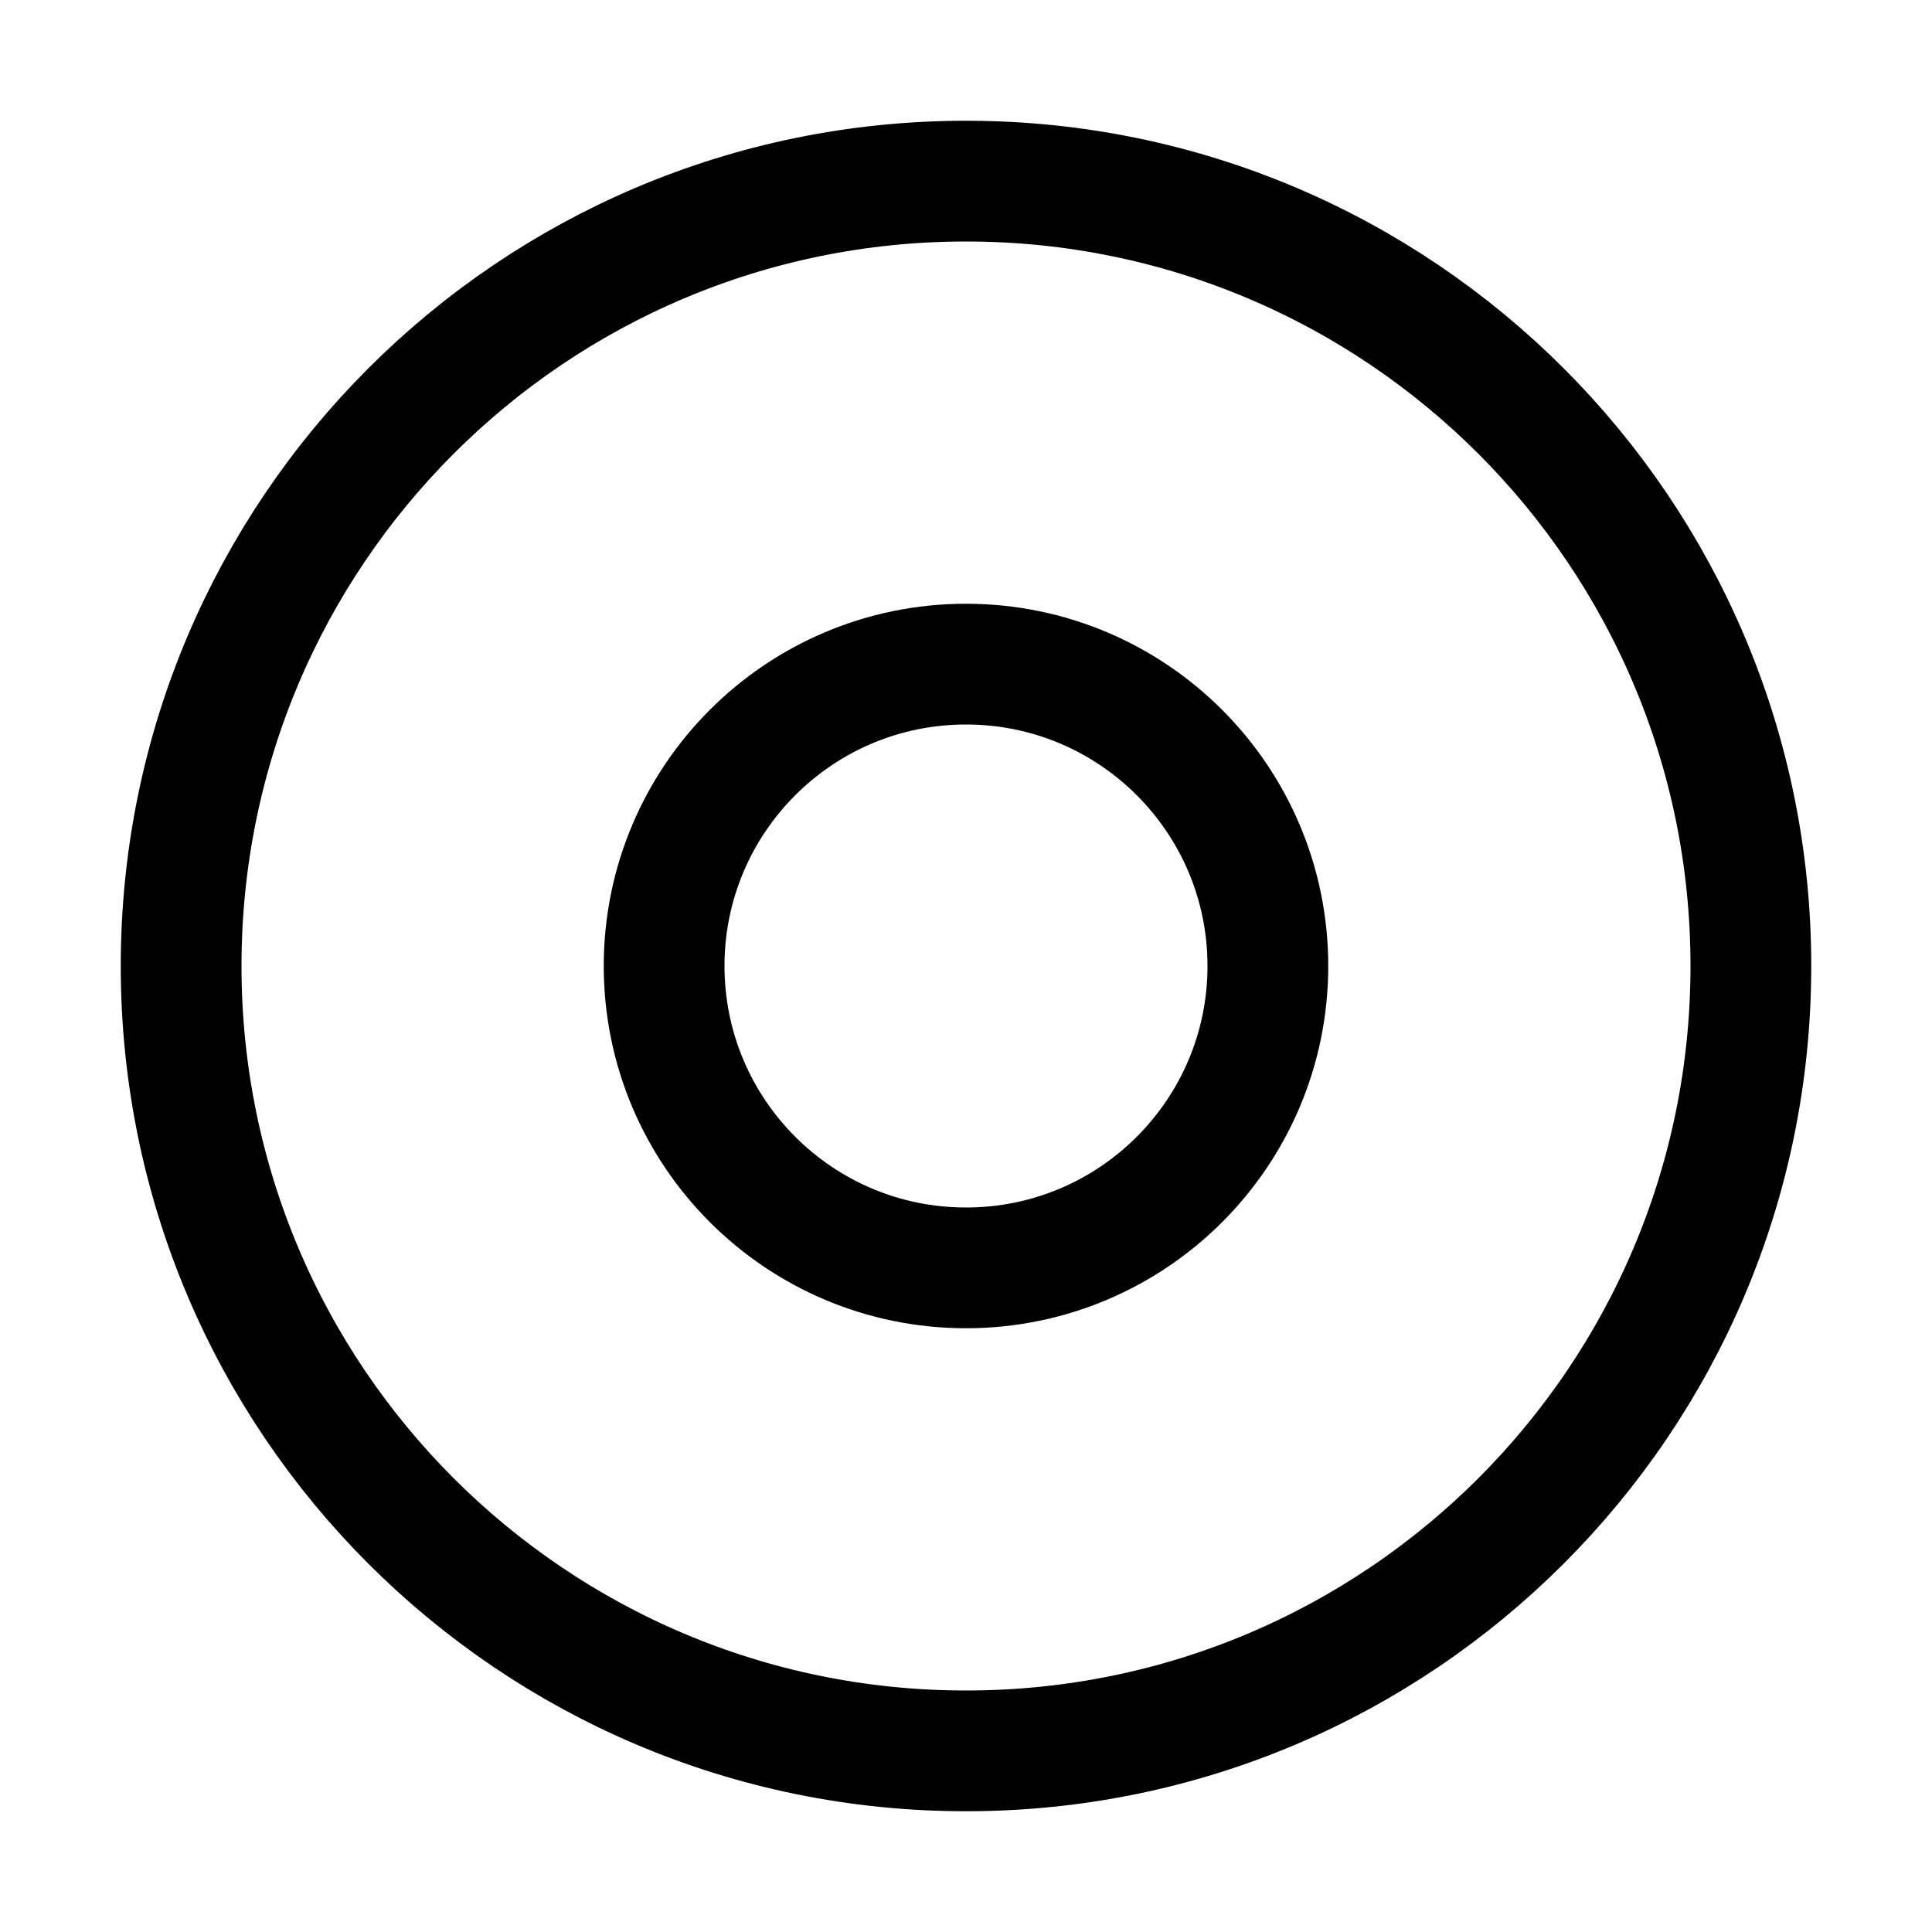
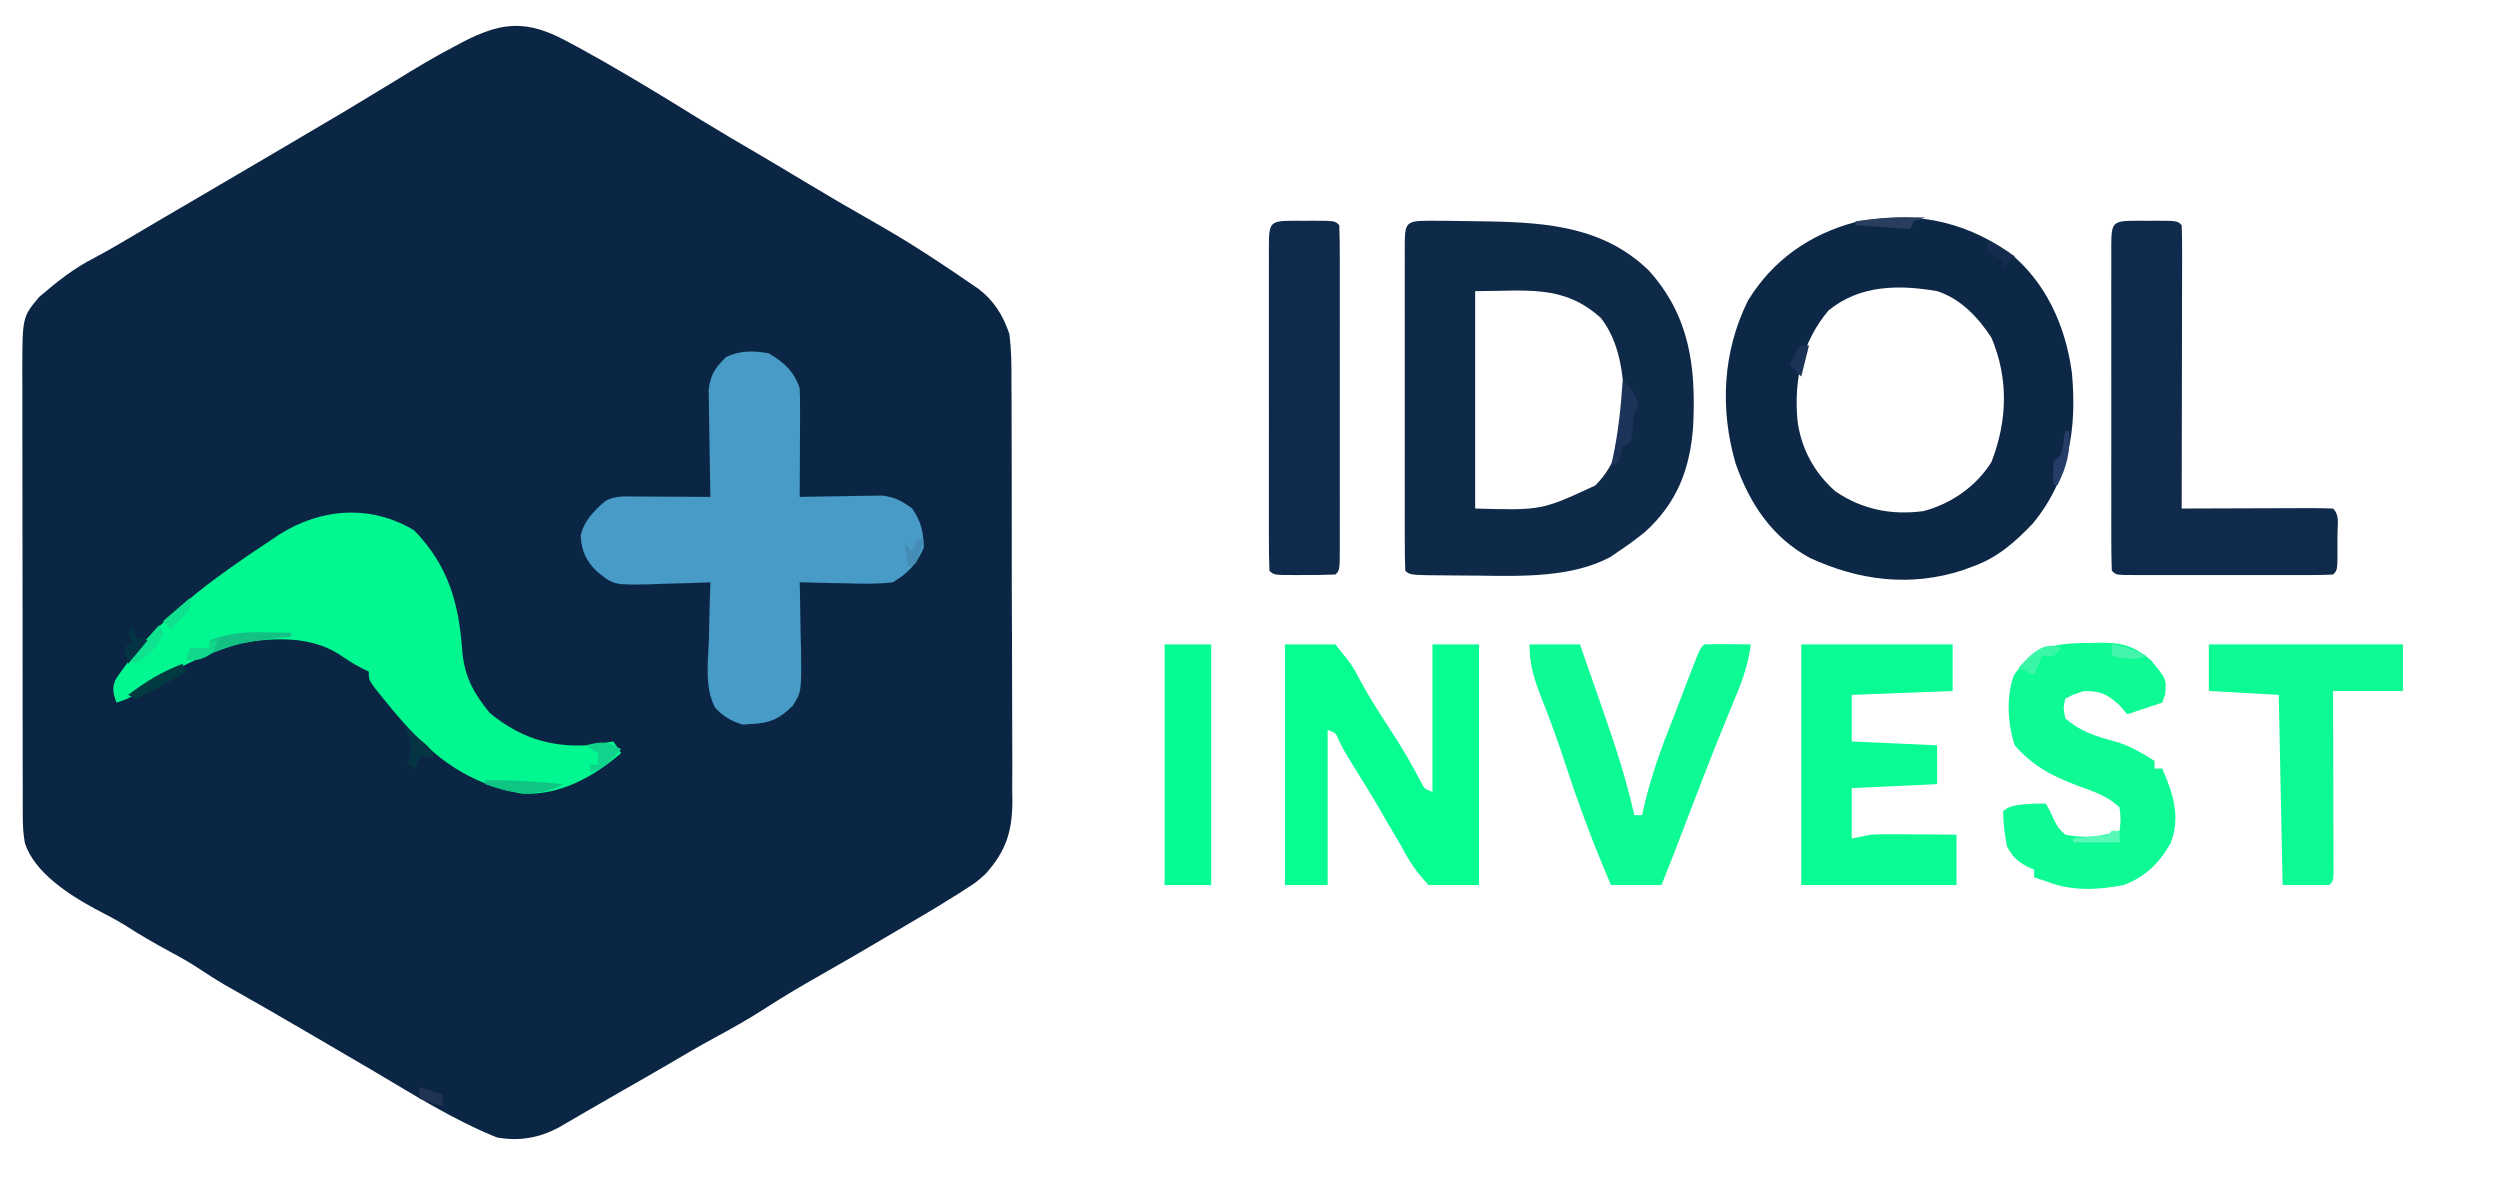
- <svg xmlns="http://www.w3.org/2000/svg" width="32" height="32" viewBox="0 0 32 32" fill="none">
-   <circle cx="16" cy="16" r="13" stroke="currentColor" stroke-width="2" />
-   <circle cx="16" cy="16" r="5" stroke="currentColor" stroke-width="2" />
+ <svg xmlns="http://www.w3.org/2000/svg" version="1.1" width="644" height="306">
+   <path d="M0 0 C3.548 1.772 7.012 3.679 10.461 5.635 C11.178 6.042 11.895 6.448 12.634 6.867 C20.897 11.589 29.004 16.564 37.094 21.577 C41.701 24.393 46.357 27.122 51.017 29.85 C55.747 32.621 60.455 35.427 65.148 38.26 C70.028 41.204 74.942 44.074 79.898 46.885 C84.831 49.688 89.707 52.538 94.461 55.635 C95.43 56.265 96.4 56.894 97.398 57.542 C100.442 59.541 103.46 61.573 106.461 63.635 C107.108 64.079 107.755 64.522 108.422 64.979 C112.518 68.057 114.838 71.852 116.461 76.635 C117.035 80.872 117.028 85.064 117.01 89.334 C117.02 90.589 117.031 91.844 117.041 93.137 C117.064 96.558 117.069 99.979 117.064 103.401 C117.062 106.266 117.072 109.131 117.081 111.996 C117.103 118.76 117.104 125.523 117.092 132.287 C117.08 139.245 117.105 146.203 117.147 153.162 C117.183 159.155 117.195 165.147 117.188 171.14 C117.185 174.711 117.19 178.282 117.218 181.853 C117.248 185.838 117.229 189.822 117.206 193.807 C117.221 194.978 117.236 196.148 117.252 197.355 C117.154 205.025 115.557 209.837 110.461 215.635 C108.039 217.835 108.039 217.835 105.711 219.323 C104.841 219.888 103.971 220.452 103.074 221.034 C102.212 221.562 101.349 222.091 100.461 222.635 C99.712 223.102 98.963 223.569 98.191 224.05 C95.632 225.61 93.049 227.124 90.461 228.635 C89.155 229.407 87.849 230.179 86.543 230.952 C79.754 234.964 72.949 238.94 66.086 242.823 C61.905 245.198 57.811 247.65 53.773 250.26 C49.376 253.102 44.88 255.641 40.266 258.112 C36.332 260.249 32.482 262.521 28.621 264.788 C24.708 267.076 20.775 269.328 16.835 271.569 C13.748 273.325 10.669 275.094 7.602 276.885 C6.971 277.252 6.341 277.618 5.691 277.995 C3.933 279.017 2.177 280.043 0.422 281.069 C-4.696 283.776 -9.795 284.69 -15.539 283.635 C-26.859 279.082 -37.369 272.394 -47.857 266.214 C-52.847 263.277 -57.85 260.365 -62.852 257.448 C-63.873 256.851 -64.894 256.254 -65.947 255.639 C-72.515 251.804 -79.105 248.012 -85.734 244.284 C-87.716 243.119 -89.659 241.886 -91.57 240.608 C-94.293 238.799 -97.027 237.226 -99.914 235.698 C-103.865 233.573 -107.674 231.335 -111.445 228.909 C-113.919 227.404 -116.47 226.095 -119.039 224.76 C-125.699 221.167 -134.656 215.425 -137.128 207.824 C-137.607 205.276 -137.668 202.898 -137.673 200.304 C-137.677 199.223 -137.681 198.143 -137.686 197.029 C-137.685 195.848 -137.685 194.667 -137.684 193.451 C-137.688 192.203 -137.691 190.956 -137.695 189.67 C-137.702 186.251 -137.706 182.831 -137.706 179.412 C-137.707 177.273 -137.709 175.135 -137.712 172.997 C-137.721 165.533 -137.725 158.068 -137.724 150.604 C-137.724 143.654 -137.734 136.705 -137.75 129.756 C-137.763 123.783 -137.769 117.81 -137.768 111.837 C-137.768 108.272 -137.77 104.708 -137.781 101.144 C-137.793 97.165 -137.788 93.187 -137.782 89.208 C-137.788 88.034 -137.793 86.859 -137.799 85.649 C-137.748 72.282 -137.748 72.282 -133.473 67.159 C-128.945 63.262 -124.595 59.796 -119.273 57.069 C-115.512 55.097 -111.879 52.925 -108.227 50.76 C-106.731 49.877 -105.235 48.995 -103.738 48.112 C-103.018 47.687 -102.298 47.262 -101.556 46.824 C-98.889 45.252 -96.215 43.693 -93.539 42.135 C-86.68 38.139 -79.838 34.115 -72.999 30.085 C-71.279 29.071 -69.558 28.058 -67.837 27.046 C-54.47 19.193 -54.47 19.193 -41.227 11.135 C-36.403 8.151 -31.572 5.253 -26.539 2.635 C-25.666 2.169 -24.794 1.702 -23.895 1.221 C-15.104 -3.18 -9.11 -4.269 0 0 Z " fill="#0B2644" transform="translate(143.5391,9.364502)" />
+   <path d="M0 0 C9.555 7.733 14.534 19.008 16.16 30.996 C17.494 45.314 15.487 58.391 6.102 69.816 C1.395 74.741 -3.101 78.703 -9.562 80.973 C-10.359 81.268 -11.156 81.563 -11.977 81.867 C-25.468 86.225 -38.643 84.55 -51.348 78.688 C-61.089 73.413 -66.892 64.651 -70.469 54.367 C-74.556 40.347 -73.813 25.553 -67.277 12.383 C-60.923 2.028 -51.437 -4.657 -39.77 -7.773 C-25.229 -10.747 -12.398 -8.488 0 0 Z M-46.562 14.973 C-53.368 23.107 -55.41 32.602 -54.562 42.973 C-53.731 50.272 -50.279 56.749 -44.707 61.582 C-37.841 66.242 -30.307 67.725 -22.117 66.641 C-14.938 64.764 -8.475 60.256 -4.562 53.973 C-0.457 43.407 -0.11 32.498 -4.562 21.973 C-7.94 16.763 -12.526 11.897 -18.562 9.973 C-28.404 8.271 -38.495 8.325 -46.562 14.973 Z " fill="#0D2847" transform="translate(517.5625,65.02734)" />
+   <path d="M0 0 C1.159 0.007 1.159 0.007 2.341 0.015 C3.139 0.019 3.938 0.024 4.761 0.029 C7.35 0.054 9.939 0.095 12.528 0.14 C13.816 0.159 13.816 0.159 15.13 0.178 C30.303 0.459 44.828 1.701 56.27 12.835 C66.828 24.548 68.431 37.67 67.688 52.88 C66.906 63.942 63.557 72.679 55.247 80.206 C53.057 81.954 50.86 83.586 48.528 85.14 C47.806 85.631 47.085 86.121 46.341 86.627 C36.409 91.967 23.296 91.58 12.277 91.421 C10.039 91.389 7.803 91.38 5.565 91.374 C-5.307 91.304 -5.307 91.304 -6.472 90.14 C-6.572 87.376 -6.608 84.637 -6.601 81.872 C-6.603 81.005 -6.605 80.139 -6.607 79.246 C-6.611 76.367 -6.608 73.488 -6.605 70.608 C-6.605 68.617 -6.606 66.625 -6.608 64.634 C-6.609 60.454 -6.607 56.274 -6.602 52.094 C-6.597 46.724 -6.6 41.353 -6.606 35.982 C-6.609 31.868 -6.608 27.754 -6.606 23.64 C-6.605 21.659 -6.606 19.678 -6.608 17.697 C-6.611 14.934 -6.607 12.171 -6.601 9.407 C-6.603 8.58 -6.605 7.753 -6.607 6.901 C-6.583 0.411 -6.53 0.021 0 0 Z M11.528 18.14 C11.528 36.62 11.528 55.1 11.528 74.14 C28.643 74.612 28.643 74.612 42.466 68.202 C48.438 62.229 49.618 55.098 49.903 46.952 C49.753 39.382 48.705 31.252 43.95 25.097 C34.331 16.322 24.823 18.14 11.528 18.14 Z " fill="#0F2949" transform="translate(368.4719,56.86035)" />
+   <path d="M0 0 C3.928 2.294 6.553 4.66 8 9 C8.083 11.138 8.107 13.278 8.098 15.418 C8.094 16.672 8.091 17.925 8.088 19.217 C8.075 21.182 8.075 21.182 8.062 23.188 C8.057 24.523 8.053 25.858 8.049 27.193 C8.037 30.462 8.021 33.731 8 37 C8.701 36.984 9.402 36.969 10.124 36.952 C13.312 36.89 16.499 36.851 19.688 36.812 C20.79 36.787 21.893 36.762 23.029 36.736 C24.096 36.727 25.163 36.717 26.262 36.707 C27.241 36.691 28.22 36.676 29.229 36.659 C32.523 37.064 34.341 38.042 37 40 C39.361 43.542 39.781 45.769 40 50 C38.25 54.18 35.876 56.699 32 59 C27.886 59.497 23.824 59.376 19.688 59.25 C18.565 59.232 17.443 59.214 16.287 59.195 C13.524 59.148 10.762 59.083 8 59 C8.021 59.817 8.042 60.634 8.063 61.475 C8.147 65.192 8.199 68.908 8.25 72.625 C8.284 73.91 8.317 75.195 8.352 76.52 C8.462 87.188 8.462 87.188 6.234 90.773 C2.891 94.105 0.331 95.302 -4.375 95.5 C-5.105 95.552 -5.834 95.603 -6.586 95.656 C-9.59 94.839 -11.675 93.564 -13.8 91.282 C-16.569 86.015 -15.589 79.435 -15.375 73.625 C-15.345 72.207 -15.318 70.789 -15.293 69.371 C-15.227 65.913 -15.124 62.457 -15 59 C-15.721 59.031 -16.441 59.063 -17.184 59.095 C-20.476 59.221 -23.768 59.298 -27.062 59.375 C-28.196 59.425 -29.33 59.476 -30.498 59.527 C-39.977 59.693 -39.977 59.693 -44.227 56.223 C-46.991 53.511 -48.22 50.91 -48.414 47.031 C-47.621 43.139 -44.917 40.547 -42 38 C-39.338 36.669 -37.313 36.887 -34.336 36.902 C-33.214 36.906 -32.093 36.909 -30.938 36.912 C-29.762 36.92 -28.586 36.929 -27.375 36.938 C-26.192 36.942 -25.008 36.947 -23.789 36.951 C-20.859 36.963 -17.93 36.979 -15 37 C-15.021 36.087 -15.042 35.174 -15.063 34.234 C-15.132 30.832 -15.182 27.432 -15.22 24.03 C-15.24 22.561 -15.267 21.091 -15.302 19.622 C-15.351 17.504 -15.373 15.388 -15.391 13.27 C-15.412 11.997 -15.433 10.724 -15.454 9.413 C-14.923 5.423 -13.811 3.821 -11 1 C-7.481 -0.76 -3.831 -0.675 0 0 Z " fill="#489AC7" transform="translate(198,91)" />
+   <path d="M0 0 C8.853 9.092 11.535 18.865 12.403 31.172 C12.977 37.688 15.296 41.884 19.438 47 C26.915 53.177 34.699 55.839 44.312 55.375 C46.667 55.118 48.974 54.765 51.312 54.375 C51.972 55.365 52.633 56.355 53.312 57.375 C46.171 63.513 37.532 68.33 27.828 67.824 C9.737 64.594 0.411 53.953 -10.438 40.223 C-11.688 38.375 -11.688 38.375 -11.688 36.375 C-12.269 36.098 -12.85 35.821 -13.449 35.535 C-15.594 34.424 -17.507 33.172 -19.5 31.812 C-26.842 27.215 -36.1 27.61 -44.438 29 C-54.16 31.809 -63.135 36.289 -71.48 41.957 C-73.688 43.375 -73.688 43.375 -76.688 44.375 C-77.475 42.111 -77.874 40.866 -77.008 38.586 C-66.836 22.963 -51.999 12.519 -36.688 2.375 C-36.034 1.933 -35.38 1.491 -34.707 1.035 C-23.827 -5.814 -11.026 -6.667 0 0 Z " fill="#03F790" transform="translate(106.6875,136.625)" />
+   <path d="M0 0 C1.125 0.006 1.125 0.006 2.273 0.012 C3.024 0.008 3.774 0.004 4.547 0 C10.147 0.01 10.147 0.01 11.273 1.137 C11.368 3.407 11.391 5.68 11.387 7.951 C11.387 8.664 11.387 9.376 11.387 10.109 C11.387 12.474 11.379 14.839 11.371 17.203 C11.369 18.838 11.368 20.474 11.367 22.109 C11.363 26.421 11.353 30.733 11.342 35.045 C11.332 39.442 11.327 43.839 11.322 48.236 C11.312 56.87 11.294 65.503 11.273 74.137 C13.038 74.129 13.038 74.129 14.838 74.121 C19.185 74.103 23.533 74.091 27.881 74.082 C29.766 74.077 31.651 74.07 33.535 74.061 C36.238 74.049 38.941 74.043 41.645 74.039 C42.492 74.034 43.34 74.029 44.214 74.023 C46.234 74.023 48.254 74.075 50.273 74.137 C52.029 75.892 51.406 78.173 51.41 80.508 C51.404 81.562 51.404 81.562 51.398 82.637 C51.404 83.691 51.404 83.691 51.41 84.766 C51.4 90.01 51.4 90.01 50.273 91.137 C48.53 91.236 46.782 91.265 45.035 91.266 C43.917 91.269 42.799 91.272 41.648 91.276 C40.431 91.274 39.214 91.272 37.961 91.27 C36.722 91.27 35.483 91.271 34.206 91.272 C31.58 91.273 28.953 91.272 26.327 91.267 C22.954 91.261 19.581 91.265 16.208 91.271 C13.001 91.275 9.793 91.272 6.586 91.27 C5.369 91.272 4.153 91.274 2.899 91.276 C1.222 91.271 1.222 91.271 -0.488 91.266 C-1.478 91.265 -2.467 91.265 -3.487 91.264 C-5.727 91.137 -5.727 91.137 -6.727 90.137 C-6.827 87.373 -6.863 84.634 -6.856 81.869 C-6.858 81.003 -6.859 80.136 -6.861 79.243 C-6.866 76.364 -6.863 73.485 -6.859 70.605 C-6.86 68.614 -6.861 66.622 -6.862 64.631 C-6.864 60.451 -6.862 56.271 -6.857 52.091 C-6.851 46.721 -6.855 41.35 -6.861 35.98 C-6.864 31.865 -6.863 27.751 -6.86 23.637 C-6.86 21.656 -6.861 19.675 -6.863 17.694 C-6.865 14.931 -6.862 12.168 -6.856 9.404 C-6.858 8.577 -6.86 7.75 -6.862 6.898 C-6.837 0.251 -6.684 0.012 0 0 Z " fill="#102A4B" transform="translate(550.7266,56.86328)" />
+   <path d="M0 0 C4.29 0 8.58 0 13 0 C17.431 5.538 17.431 5.538 19.188 8.938 C21.774 13.734 24.709 18.258 27.687 22.817 C30.348 26.916 32.785 31.079 35.027 35.426 C35.92 37.179 35.92 37.179 38 38 C38 25.46 38 12.92 38 0 C41.96 0 45.92 0 50 0 C50 20.46 50 40.92 50 62 C45.71 62 41.42 62 37 62 C33.811 58.502 32.106 56.078 30 52 C28.86 50.059 27.714 48.122 26.562 46.188 C25.993 45.191 25.423 44.195 24.836 43.168 C22.221 38.655 19.46 34.238 16.699 29.812 C15 27 15 27 13.895 24.688 C13.11 22.813 13.11 22.813 11 22 C11 35.2 11 48.4 11 62 C7.37 62 3.74 62 0 62 C0 41.54 0 21.08 0 0 Z " fill="#07FC92" transform="translate(331,166)" />
+   <path d="M0 0 C0.833 -0.024 1.667 -0.049 2.525 -0.074 C8.046 -0.1 11.2 0.686 15.562 4.375 C19.655 9.307 19.655 9.307 19.312 13.25 C19.065 13.951 18.817 14.652 18.562 15.375 C15.592 16.365 12.623 17.355 9.562 18.375 C8.861 17.571 8.16 16.766 7.438 15.938 C4.236 13.084 2.797 12.463 -1.438 12.375 C-4.238 13.21 -4.238 13.21 -6.438 14.375 C-6.94 16.705 -6.94 16.705 -6.438 19.375 C-2.372 23.013 1.889 24.16 7.082 25.582 C10.603 26.708 13.443 28.409 16.562 30.375 C16.562 31.035 16.562 31.695 16.562 32.375 C17.223 32.375 17.883 32.375 18.562 32.375 C21.346 38.753 23.353 44.766 20.719 51.547 C17.843 56.716 14.139 60.305 8.562 62.375 C1.565 63.69 -4.772 63.983 -11.438 61.375 C-12.428 61.045 -13.418 60.715 -14.438 60.375 C-14.438 59.715 -14.438 59.055 -14.438 58.375 C-15.036 58.127 -15.634 57.88 -16.25 57.625 C-18.942 56.087 -19.958 55.123 -21.438 52.375 C-22.03 49.387 -22.413 46.423 -22.438 43.375 C-20.468 41.405 -17.082 41.694 -14.438 41.375 C-13.447 41.375 -12.457 41.375 -11.438 41.375 C-10.438 43.125 -10.438 43.125 -9.438 45.375 C-8.254 47.643 -8.254 47.643 -6.438 49.375 C-1.613 50.401 2.912 49.925 7.562 48.375 C7.896 45.501 7.896 45.501 7.562 42.375 C4.539 39.483 1.083 38.322 -2.812 36.938 C-9.508 34.433 -14.665 31.854 -19.438 26.375 C-21.254 20.924 -21.725 13.683 -19.613 8.258 C-14.499 0.614 -8.555 0.013 0 0 Z " fill="#0DFA94" transform="translate(538.4375,165.625)" />
+   <path d="M0 0 C12.87 0 25.74 0 39 0 C39 3.96 39 7.92 39 12 C30.42 12.33 21.84 12.66 13 13 C13 16.96 13 20.92 13 25 C20.26 25.33 27.52 25.66 35 26 C35 29.3 35 32.6 35 36 C27.74 36.33 20.48 36.66 13 37 C13 41.29 13 45.58 13 50 C15.475 49.505 15.475 49.505 18 49 C19.766 48.923 21.534 48.892 23.301 48.902 C24.277 48.906 25.254 48.909 26.26 48.912 C27.267 48.92 28.275 48.929 29.312 48.938 C30.339 48.942 31.366 48.947 32.424 48.951 C34.949 48.963 37.475 48.981 40 49 C40 53.29 40 57.58 40 62 C26.8 62 13.6 62 0 62 C0 41.54 0 21.08 0 0 Z " fill="#09FB93" transform="translate(464,166)" />
+   <path d="M0 0 C1.125 0.006 1.125 0.006 2.273 0.012 C3.024 0.008 3.774 0.004 4.547 0 C10.147 0.01 10.147 0.01 11.273 1.137 C11.374 3.901 11.41 6.64 11.403 9.404 C11.405 10.271 11.406 11.138 11.408 12.03 C11.413 14.91 11.41 17.789 11.406 20.668 C11.407 22.66 11.408 24.651 11.409 26.643 C11.411 30.823 11.408 35.002 11.404 39.182 C11.398 44.553 11.401 49.923 11.407 55.294 C11.411 59.408 11.41 63.522 11.407 67.637 C11.407 69.617 11.407 71.598 11.41 73.579 C11.412 76.342 11.408 79.106 11.403 81.869 C11.405 82.696 11.407 83.523 11.409 84.375 C11.388 90.022 11.388 90.022 10.273 91.137 C7.596 91.237 4.95 91.276 2.273 91.262 C1.148 91.268 1.148 91.268 0 91.273 C-5.6 91.263 -5.6 91.263 -6.727 90.137 C-6.827 87.373 -6.863 84.634 -6.856 81.869 C-6.858 81.003 -6.859 80.136 -6.861 79.243 C-6.866 76.364 -6.863 73.485 -6.859 70.605 C-6.86 68.614 -6.861 66.622 -6.862 64.631 C-6.864 60.451 -6.862 56.271 -6.857 52.091 C-6.851 46.721 -6.855 41.35 -6.861 35.98 C-6.864 31.865 -6.863 27.751 -6.86 23.637 C-6.86 21.656 -6.861 19.675 -6.863 17.694 C-6.865 14.931 -6.862 12.168 -6.856 9.404 C-6.858 8.577 -6.86 7.75 -6.862 6.898 C-6.837 0.251 -6.684 0.012 0 0 Z " fill="#102A4B" transform="translate(333.7266,56.86328)" />
+   <path d="M0 0 C4.29 0 8.58 0 13 0 C14.518 4.335 16.03 8.673 17.535 13.013 C18.046 14.483 18.559 15.953 19.074 17.423 C22.148 26.2 24.963 34.91 27 44 C27.66 44 28.32 44 29 44 C29.238 42.927 29.238 42.927 29.48 41.832 C31.337 33.903 33.974 26.548 37 19 C37.617 17.405 38.231 15.808 38.844 14.211 C39.159 13.39 39.475 12.569 39.8 11.723 C40.427 10.092 41.052 8.46 41.677 6.828 C43.887 1.113 43.887 1.113 45 0 C47.02 -0.072 49.042 -0.084 51.062 -0.062 C52.72 -0.049 52.72 -0.049 54.41 -0.035 C55.265 -0.024 56.119 -0.012 57 0 C56.397 4.738 55.022 8.872 53.188 13.25 C52.681 14.484 52.174 15.719 51.668 16.953 C51.4 17.601 51.132 18.249 50.856 18.917 C47.397 27.331 44.13 35.818 40.875 44.312 C39.998 46.6 39.12 48.888 38.242 51.176 C37.668 52.675 37.668 52.675 37.082 54.204 C36.073 56.81 35.038 59.406 34 62 C29.71 62 25.42 62 21 62 C16.683 51.989 12.873 41.921 9.497 31.554 C7.526 25.516 5.395 19.592 3.043 13.691 C1.144 8.792 0 5.343 0 0 Z " fill="#0CFB94" transform="translate(394,166)" />
+   <path d="M0 0 C16.5 0 33 0 50 0 C50 3.96 50 7.92 50 12 C44.06 12 38.12 12 32 12 C32.005 13.479 32.01 14.958 32.016 16.482 C32.034 21.948 32.045 27.414 32.055 32.88 C32.06 35.25 32.067 37.62 32.075 39.99 C32.088 43.388 32.093 46.786 32.098 50.184 C32.103 51.25 32.108 52.317 32.113 53.416 C32.113 54.397 32.113 55.378 32.114 56.388 C32.116 57.257 32.118 58.125 32.12 59.02 C32 61 32 61 31 62 C27.04 62 23.08 62 19 62 C18.67 45.83 18.34 29.66 18 13 C12.06 12.67 6.12 12.34 0 12 C0 8.04 0 4.08 0 0 Z " fill="#0CFA94" transform="translate(569,166)" />
+   <path d="M0 0 C3.96 0 7.92 0 12 0 C12 20.46 12 40.92 12 62 C8.04 62 4.08 62 0 62 C0 41.54 0 21.08 0 0 Z " fill="#04FC92" transform="translate(300,166)" />
+   <path d="M0 0 C2.401 2.259 3.555 3.665 4 7 C3.67 7.33 3.34 7.66 3 8 C2.72 10.059 2.553 12.117 2.379 14.188 C2.254 14.786 2.129 15.384 2 16 C1.34 16.33 0.68 16.66 0 17 C-0.165 17.66 -0.33 18.32 -0.5 19 C-0.665 19.66 -0.83 20.32 -1 21 C-1.66 21.33 -2.32 21.66 -3 22 C-2.867 21.417 -2.734 20.835 -2.598 20.234 C-1.149 13.51 -0.448 6.86 0 0 Z " fill="#1C3459" transform="translate(418,98)" />
+   <path d="M0 0 C1.033 0.014 1.033 0.014 2.086 0.027 C3.766 0.051 5.445 0.087 7.125 0.125 C7.125 0.455 7.125 0.785 7.125 1.125 C6.147 1.223 5.168 1.321 4.16 1.422 C-2.739 2.209 -8.92 3.017 -15.141 6.32 C-16.875 7.125 -16.875 7.125 -19.875 7.125 C-19.545 6.135 -19.215 5.145 -18.875 4.125 C-17.225 4.125 -15.575 4.125 -13.875 4.125 C-13.875 3.465 -13.875 2.805 -13.875 2.125 C-9.17 0.264 -4.999 -0.126 0 0 Z " fill="#13C185" transform="translate(67.875,162.875)" />
+   <path d="M0 0 C6.737 -0.11 13.3 0.299 20 1 C15.148 3.76 10.259 3.69 4.859 2.547 C3.224 2.082 1.609 1.548 0 1 C0 0.67 0 0.34 0 0 Z " fill="#0EC584" transform="translate(125,201)" />
+   <path d="M0 0 C-4.625 4.875 -4.625 4.875 -8 6 C-8 5.34 -8 4.68 -8 4 C-7.34 4 -6.68 4 -6 4 C-6 3.01 -6 2.02 -6 1 C-6.99 0.34 -7.98 -0.32 -9 -1 C-5.221 -2.05 -3.351 -2.11 0 0 Z " fill="#11D48C" transform="translate(160,193)" />
+   <path d="M0 0 C-0.99 0.33 -1.98 0.66 -3 1 C-3.33 1.66 -3.66 2.32 -4 3 C-10.93 2.505 -10.93 2.505 -18 2 C-18 1.67 -18 1.34 -18 1 C-11.952 0.104 -6.111 -0.113 0 0 Z " fill="#293D5E" transform="translate(496,56)" />
+   <path d="M0 0 C0.33 0.66 0.66 1.32 1 2 C-8.091 7.273 -8.091 7.273 -12 9 C-12.66 8.67 -13.32 8.34 -14 8 C-9.448 4.563 -5.315 2.061 0 0 Z " fill="#013A41" transform="translate(47,171)" />
+   <path d="M0 0 C1.149 0.954 2.294 1.914 3.438 2.875 C4.076 3.409 4.714 3.942 5.371 4.492 C7 6 7 6 8 8 C6.68 8 5.36 8 4 8 C3.67 8.99 3.34 9.98 3 11 C2.34 10.67 1.68 10.34 1 10 C1.206 9.092 1.413 8.185 1.625 7.25 C2.025 3.785 1.655 2.905 0 0 Z " fill="#053543" transform="translate(104,187)" />
+   <path d="M0 0 C-0.66 0.66 -1.32 1.32 -2 2 C-2.99 2 -3.98 2 -5 2 C-5.66 3.65 -6.32 5.3 -7 7 C-8.32 6.34 -9.64 5.68 -11 5 C-8.11 1.789 -4.479 -2.239 0 0 Z " fill="#39F7A7" transform="translate(531,167)" />
+   <path d="M0 0 C0.33 0.66 0.66 1.32 1 2 C-0.381 6.142 -2.598 7.322 -6 10 C-6.66 9.67 -7.32 9.34 -8 9 C-5.36 6.03 -2.72 3.06 0 0 Z " fill="#0FE28F" transform="translate(41,161)" />
+   <path d="M0 0 C0.33 0.99 0.66 1.98 1 3 C1.99 3.33 2.98 3.66 4 4 C2.35 5.98 0.7 7.96 -1 10 C-1.625 8.125 -1.625 8.125 -2 6 C-1.34 5.34 -0.68 4.68 0 4 C-0.33 3.34 -0.66 2.68 -1 2 C-0.67 1.34 -0.34 0.68 0 0 Z " fill="#043444" transform="translate(34,161)" />
+   <path d="M0 0 C3.344 0.557 6.033 1.352 9 3 C5.522 4.159 3.541 3.708 0 3 C0 2.01 0 1.02 0 0 Z " fill="#43F5AB" transform="translate(544,166)" />
+   <path d="M0 0 C0.33 0 0.66 0 1 0 C1.346 5.654 0.434 9.03 -2 14 C-2.33 14 -2.66 14 -3 14 C-3.125 11.125 -3.125 11.125 -3 8 C-2.34 7.34 -1.68 6.68 -1 6 C-0.602 4.012 -0.262 2.011 0 0 Z " fill="#273D68" transform="translate(532,111)" />
+   <path d="M0 0 C0 3 0 3 -2.5 5.688 C-3.325 6.451 -4.15 7.214 -5 8 C-5.66 7.34 -6.32 6.68 -7 6 C-4.69 4.02 -2.38 2.04 0 0 Z " fill="#10E18E" transform="translate(49,154)" />
+   <path d="M0 0 C0.66 0 1.32 0 2 0 C1.34 2.64 0.68 5.28 0 8 C-0.99 7.01 -1.98 6.02 -3 5 C-1.125 1.125 -1.125 1.125 0 0 Z " fill="#1A3357" transform="translate(464,89)" />
+   <path d="M0 0 C3.465 1.98 3.465 1.98 7 4 C6.01 4.99 5.02 5.98 4 7 C4 6.34 4 5.68 4 5 C2.68 4.34 1.36 3.68 0 3 C0 2.01 0 1.02 0 0 Z " fill="#162C4F" transform="translate(512,62)" />
+   <path d="M0 0 C0.66 0 1.32 0 2 0 C1 3 1 3 -0.875 4.188 C-3 5 -3 5 -6 5 C-5.67 4.01 -5.34 3.02 -5 2 C-3.35 2 -1.7 2 0 2 C0 1.34 0 0.68 0 0 Z " fill="#10D98C" transform="translate(54,165)" />
+   <path d="M0 0 C1.98 0.66 3.96 1.32 6 2 C6 2.99 6 3.98 6 5 C4.02 4.34 2.04 3.68 0 3 C0 2.01 0 1.02 0 0 Z " fill="#203353" transform="translate(108,280)" />
+   <path d="M0 0 C0.66 0 1.32 0 2 0 C2 0.99 2 1.98 2 3 C-1.96 3 -5.92 3 -10 3 C-10 2.67 -10 2.34 -10 2 C-9.043 1.909 -9.043 1.909 -8.066 1.816 C-6.827 1.691 -6.827 1.691 -5.562 1.562 C-4.739 1.481 -3.915 1.4 -3.066 1.316 C-1.013 1.211 -1.013 1.211 0 0 Z " fill="#5AF9B8" transform="translate(544,214)" />
+   <path d="M0 0 C0.66 0 1.32 0 2 0 C1.398 2.02 0.727 4.021 0 6 C-0.99 6.495 -0.99 6.495 -2 7 C-2.33 5.02 -2.66 3.04 -3 1 C-2.34 1.66 -1.68 2.32 -1 3 C-0.67 2.01 -0.34 1.02 0 0 Z " fill="#458DB7" transform="translate(236,139)" />
</svg>
